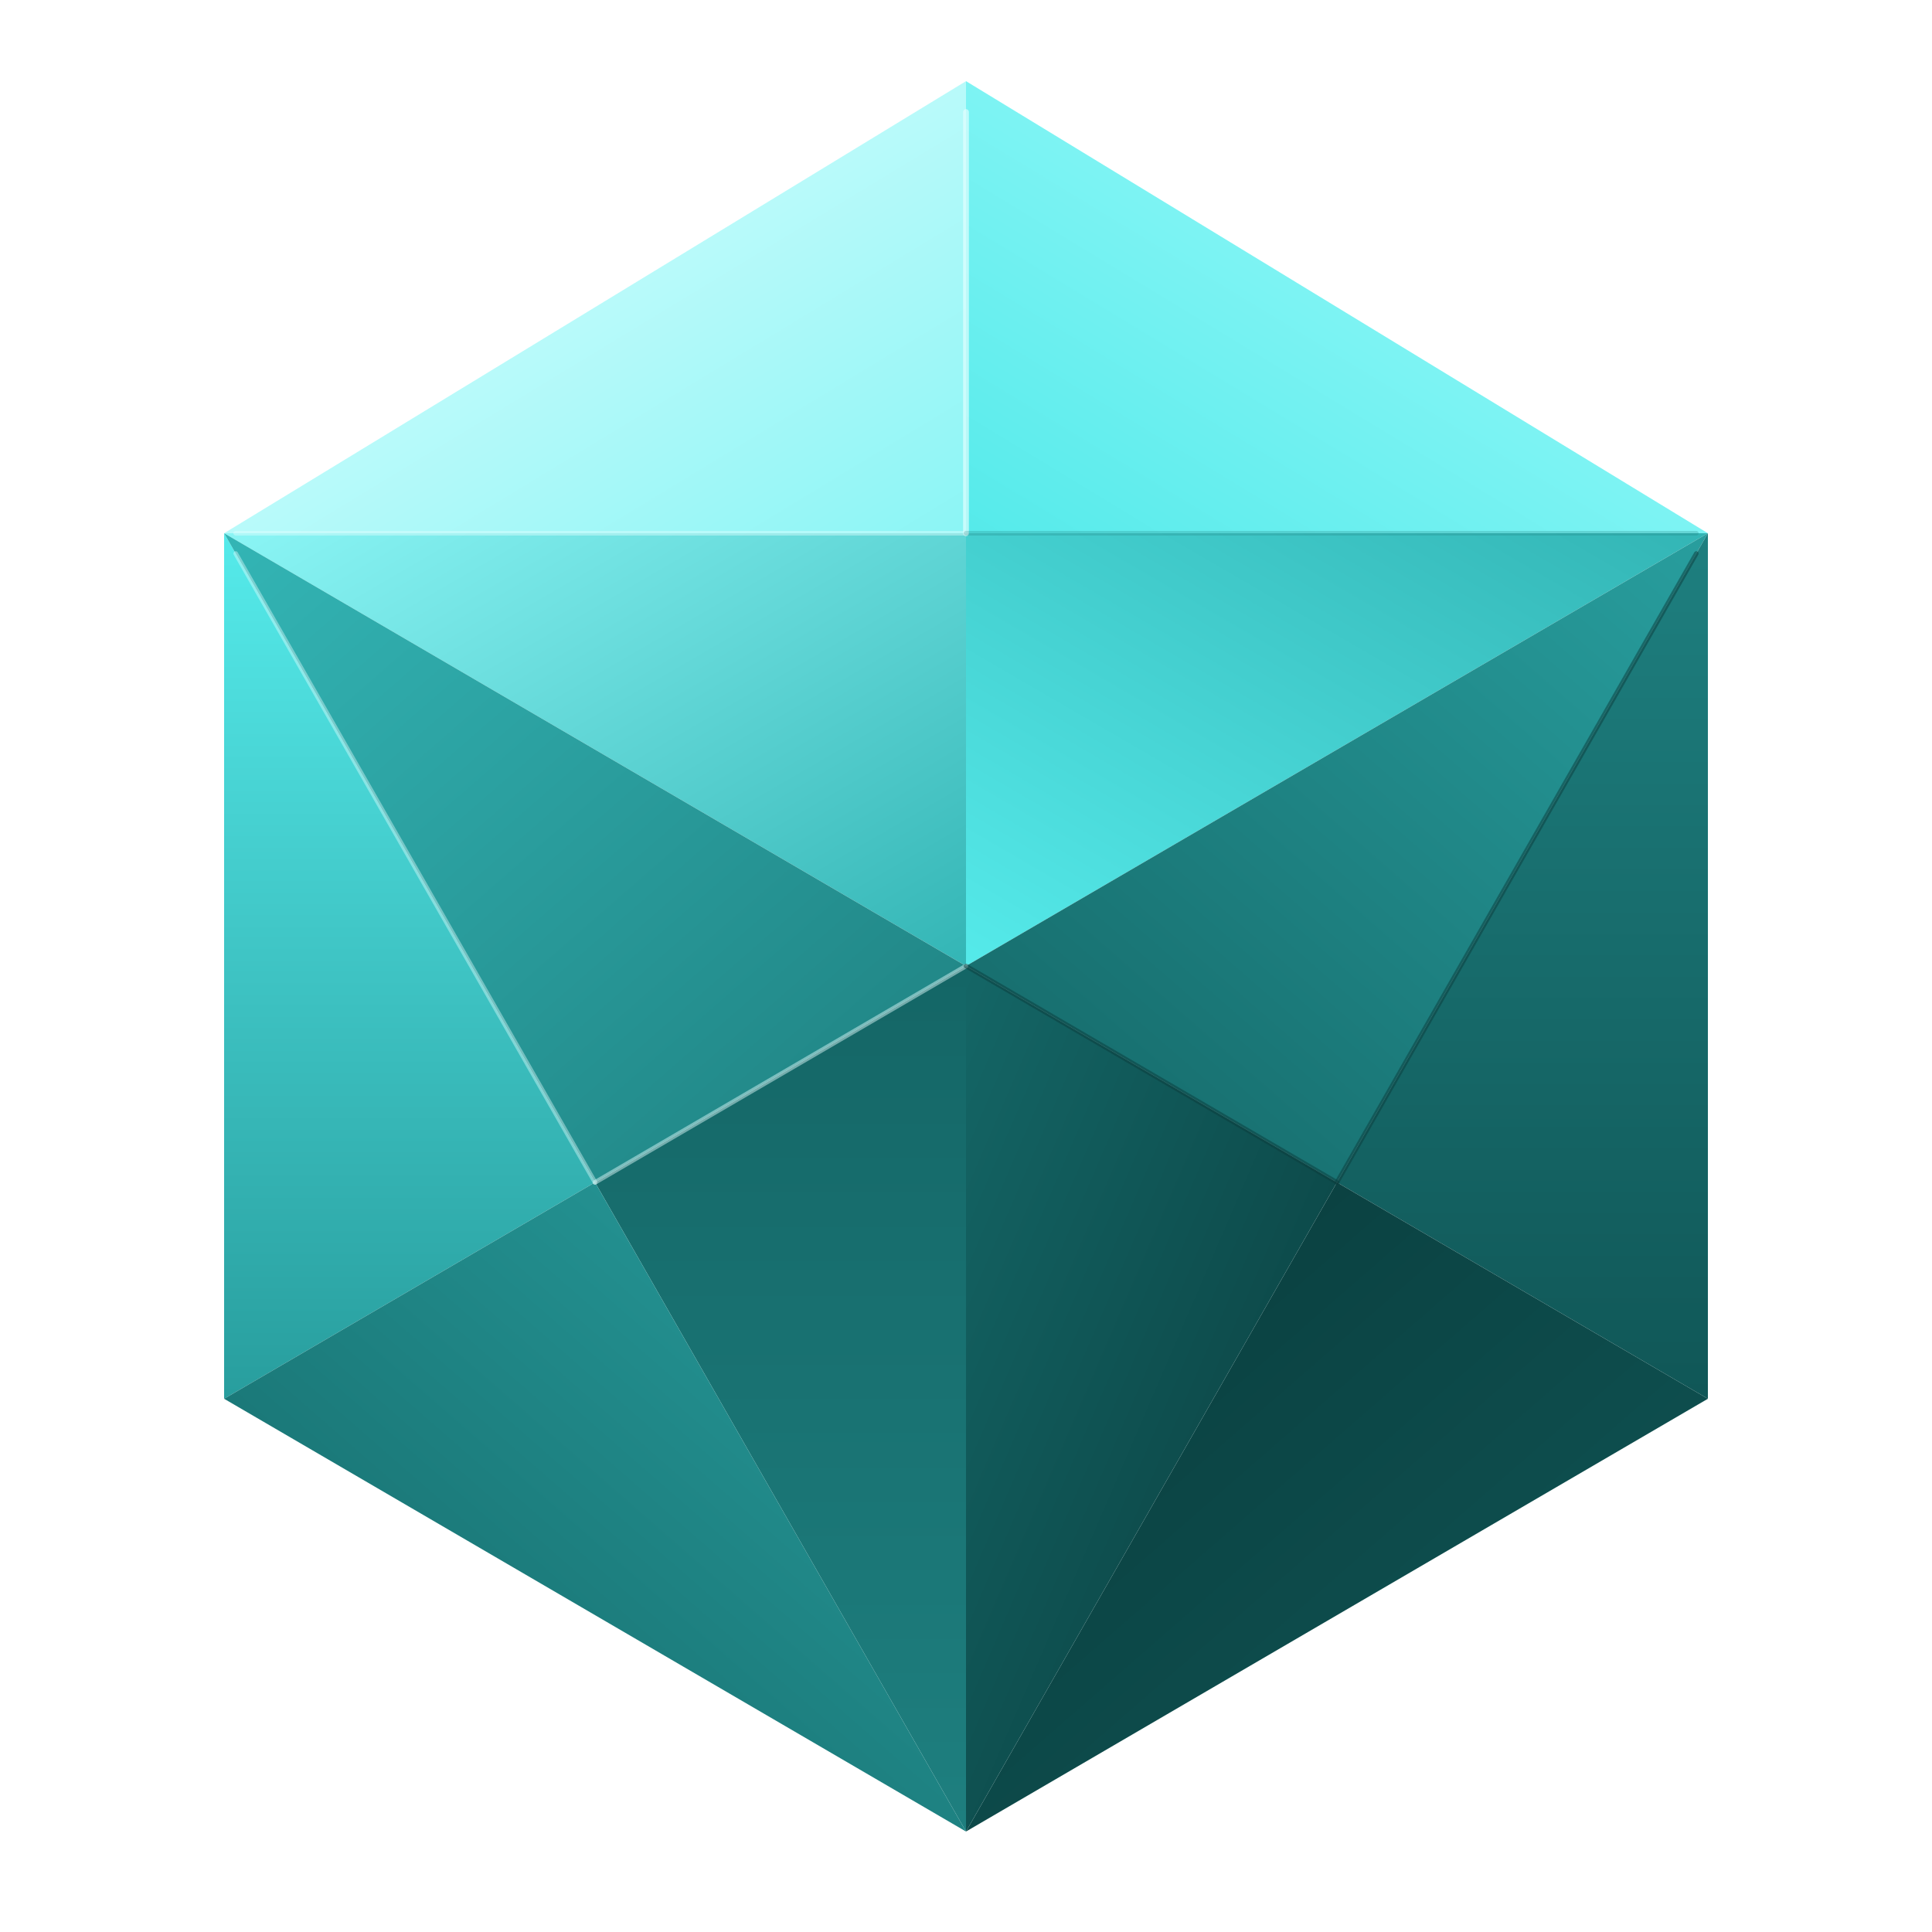
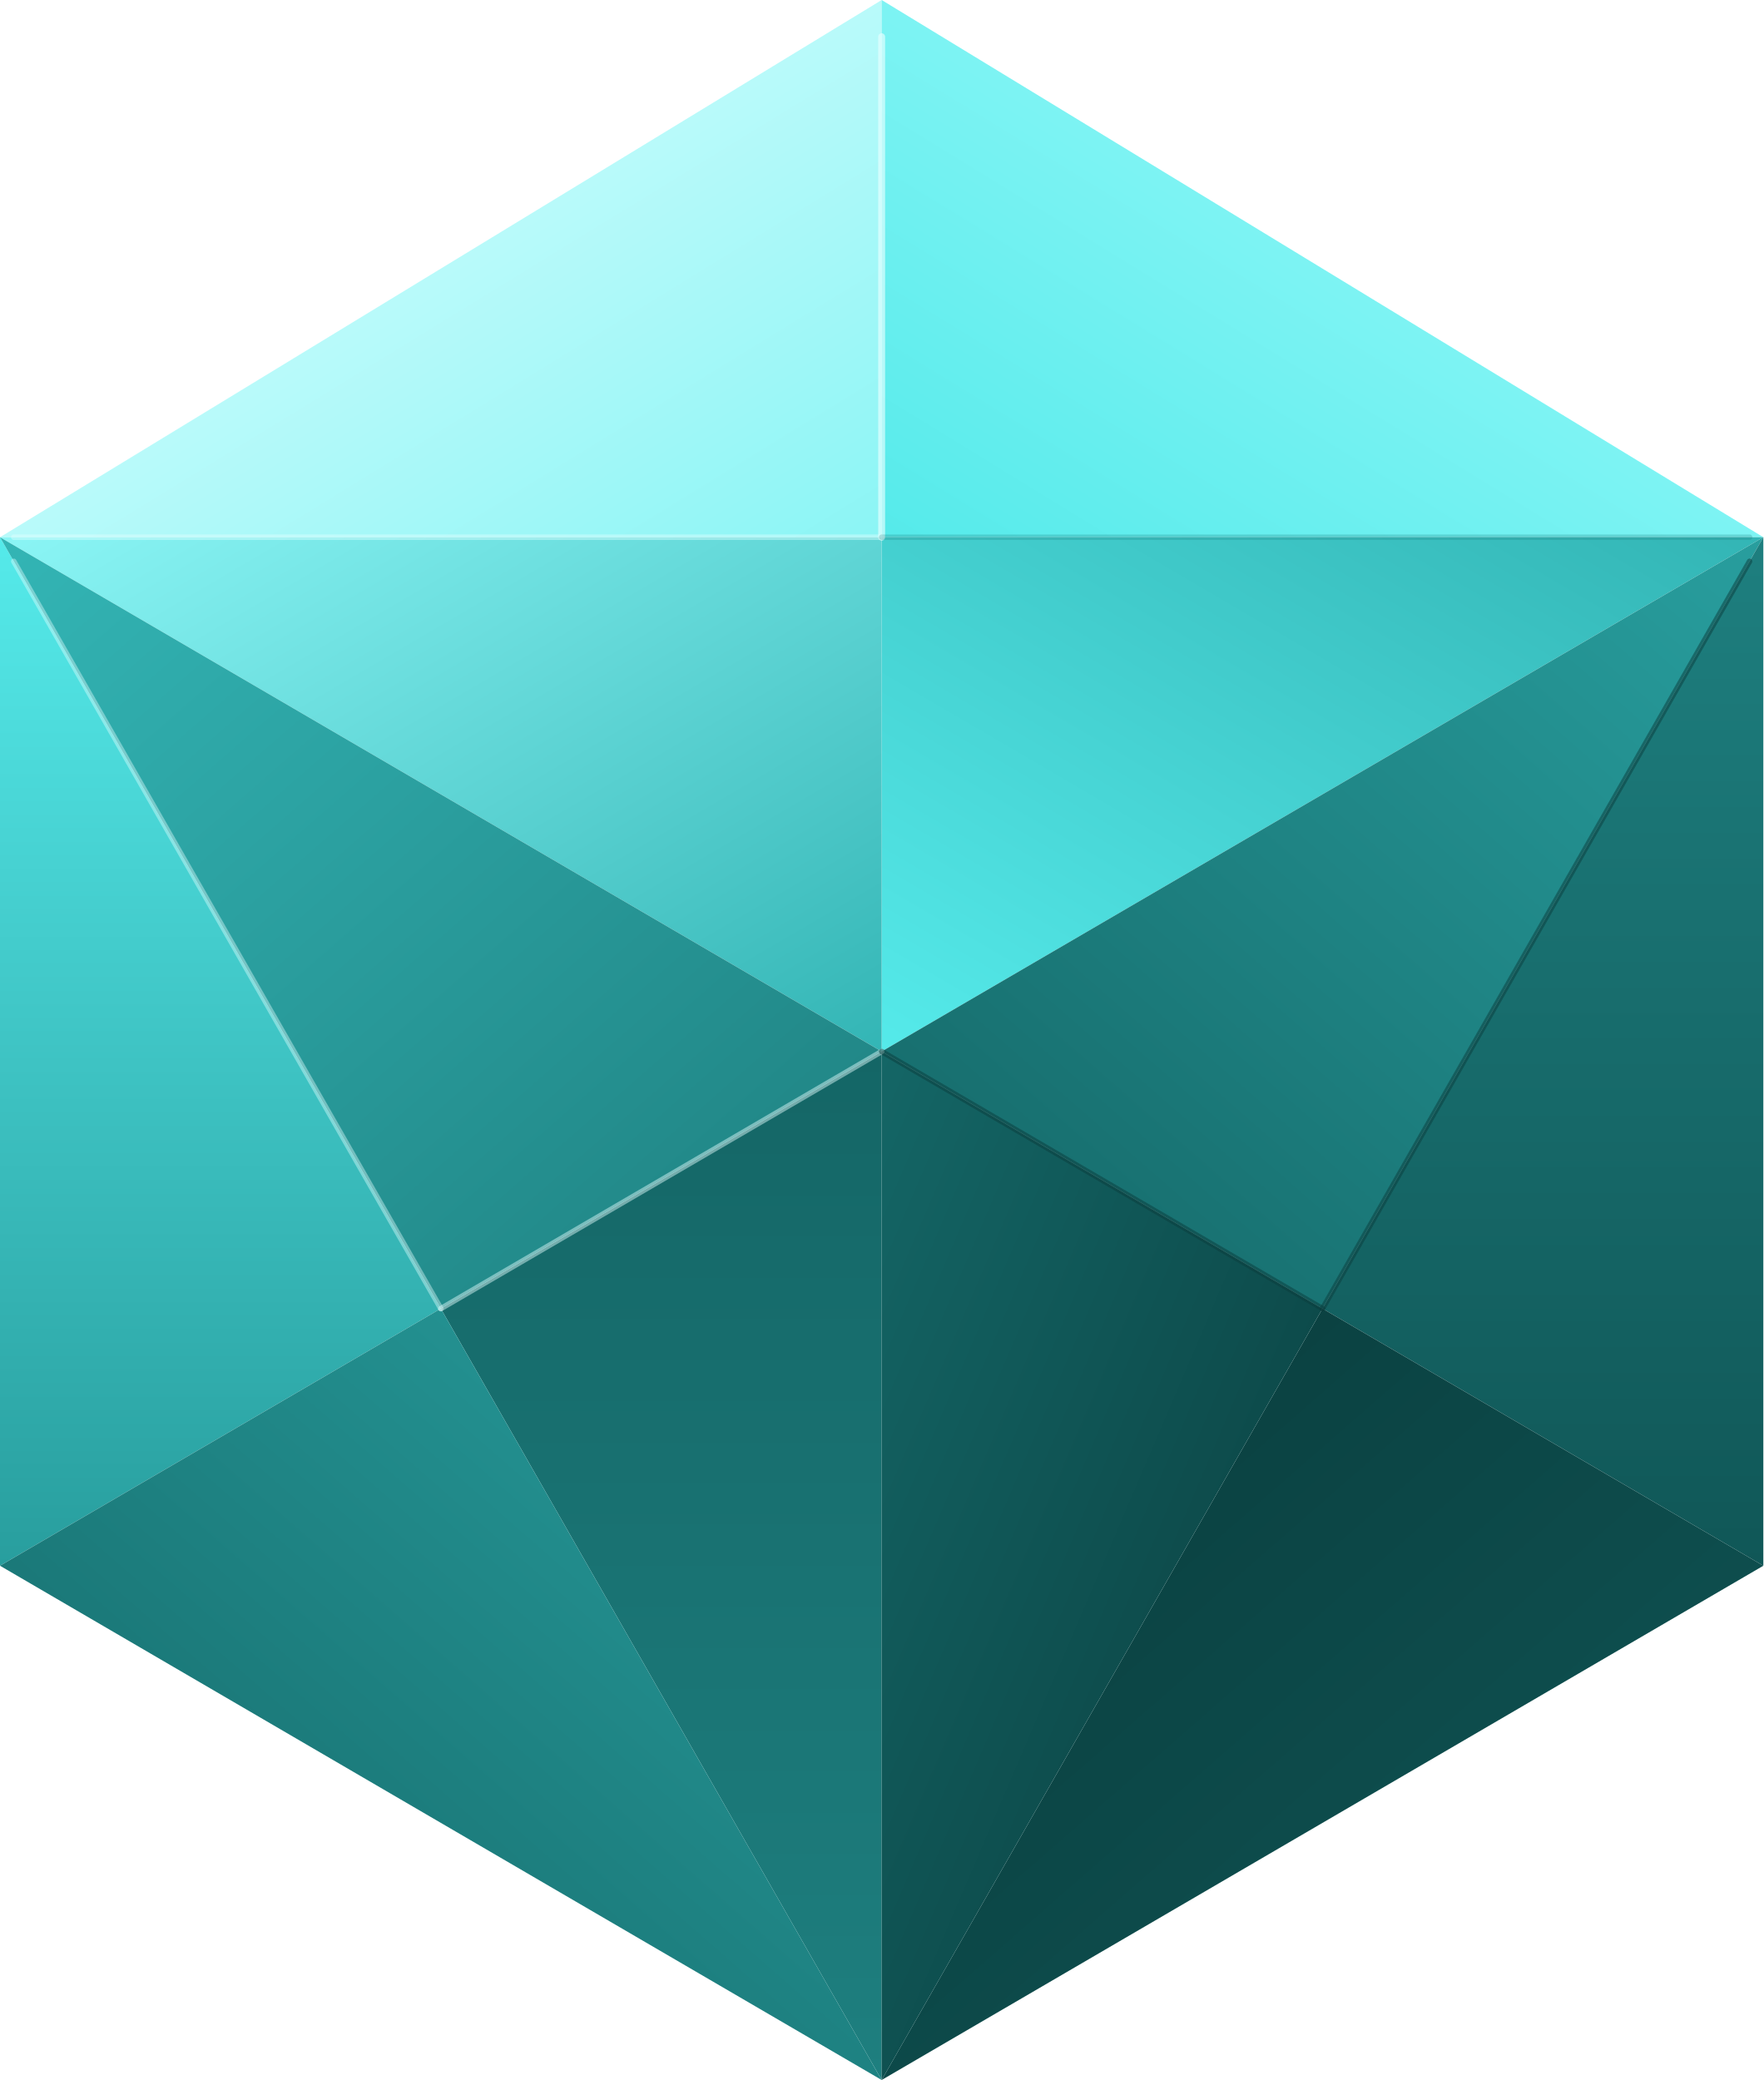
- <svg xmlns="http://www.w3.org/2000/svg" viewBox="0 0 500 500" width="100%" height="100%">
+ <svg xmlns="http://www.w3.org/2000/svg" viewBox="58 21 384 453" width="100%" height="100%">
  <defs>
    <linearGradient id="top1" x1="0%" y1="0%" x2="100%" y2="100%">
      <stop offset="0%" stop-color="#E6FFFF" />
      <stop offset="100%" stop-color="#8BF5F5" />
    </linearGradient>
    <linearGradient id="top2" x1="100%" y1="0%" x2="0%" y2="100%">
      <stop offset="0%" stop-color="#A5FDFD" />
      <stop offset="100%" stop-color="#55EAEA" />
    </linearGradient>
    <linearGradient id="top3" x1="0%" y1="100%" x2="100%" y2="0%">
      <stop offset="0%" stop-color="#55EAEA" />
      <stop offset="100%" stop-color="#33B5B5" />
    </linearGradient>
    <linearGradient id="top4" x1="0%" y1="0%" x2="100%" y2="100%">
      <stop offset="0%" stop-color="#8BF5F5" />
      <stop offset="100%" stop-color="#33B5B5" />
    </linearGradient>
    <linearGradient id="left1" x1="0%" y1="0%" x2="0%" y2="100%">
      <stop offset="0%" stop-color="#55EAEA" />
      <stop offset="100%" stop-color="#289E9E" />
    </linearGradient>
    <linearGradient id="left2" x1="0%" y1="0%" x2="100%" y2="100%">
      <stop offset="0%" stop-color="#33B5B5" />
      <stop offset="100%" stop-color="#1E7F7F" />
    </linearGradient>
    <linearGradient id="left3" x1="0%" y1="100%" x2="0%" y2="0%">
      <stop offset="0%" stop-color="#1E7F7F" />
      <stop offset="100%" stop-color="#146666" />
    </linearGradient>
    <linearGradient id="left4" x1="100%" y1="0%" x2="0%" y2="100%">
      <stop offset="0%" stop-color="#289E9E" />
      <stop offset="100%" stop-color="#146666" />
    </linearGradient>
    <linearGradient id="right1" x1="100%" y1="0%" x2="0%" y2="100%">
      <stop offset="0%" stop-color="#289E9E" />
      <stop offset="100%" stop-color="#146666" />
    </linearGradient>
    <linearGradient id="right2" x1="0%" y1="0%" x2="0%" y2="100%">
      <stop offset="0%" stop-color="#1E7F7F" />
      <stop offset="100%" stop-color="#105757" />
    </linearGradient>
    <linearGradient id="right3" x1="100%" y1="100%" x2="0%" y2="0%">
      <stop offset="0%" stop-color="#105757" />
      <stop offset="100%" stop-color="#093B3B" />
    </linearGradient>
    <linearGradient id="right4" x1="0%" y1="0%" x2="100%" y2="100%">
      <stop offset="0%" stop-color="#146666" />
      <stop offset="100%" stop-color="#093B3B" />
    </linearGradient>
  </defs>
  <g>
    <polygon points="250,21 58,138 250,138" fill="url(#top1)" />
    <polygon points="250,21 442,138 250,138" fill="url(#top2)" />
    <polygon points="442,138 250,250 250,138" fill="url(#top3)" />
    <polygon points="58,138 250,250 250,138" fill="url(#top4)" />
    <polygon points="58,138 154,306 58,362" fill="url(#left1)" />
    <polygon points="58,138 250,250 154,306" fill="url(#left2)" />
    <polygon points="250,250 250,474 154,306" fill="url(#left3)" />
    <polygon points="58,362 250,474 154,306" fill="url(#left4)" />
    <polygon points="250,250 442,138 346,306" fill="url(#right1)" />
    <polygon points="442,138 442,362 346,306" fill="url(#right2)" />
    <polygon points="442,362 250,474 346,306" fill="url(#right3)" />
    <polygon points="250,250 250,474 346,306" fill="url(#right4)" />
    <line x1="250" y1="29" x2="250" y2="138" stroke="#E6FFFF" stroke-width="1.5" stroke-linecap="round" opacity="0.65" />
    <line x1="61" y1="138" x2="250" y2="138" stroke="#E6FFFF" stroke-width="1.2" stroke-linecap="round" opacity="0.4" />
    <line x1="61" y1="143.25" x2="154" y2="306" stroke="#E6FFFF" stroke-width="1.2" stroke-linecap="round" opacity="0.4" />
    <line x1="250" y1="250" x2="154" y2="306" stroke="#E6FFFF" stroke-width="1.2" stroke-linecap="round" opacity="0.45" />
    <line x1="439" y1="143.25" x2="346" y2="306" stroke="#093B3B" stroke-width="1.2" stroke-linecap="round" opacity="0.5" />
    <line x1="250" y1="250" x2="346" y2="306" stroke="#093B3B" stroke-width="1.2" stroke-linecap="round" opacity="0.5" />
    <line x1="439" y1="138" x2="250" y2="138" stroke="#1F7C7C" stroke-width="1.2" stroke-linecap="round" opacity="0.25" />
  </g>
</svg>
